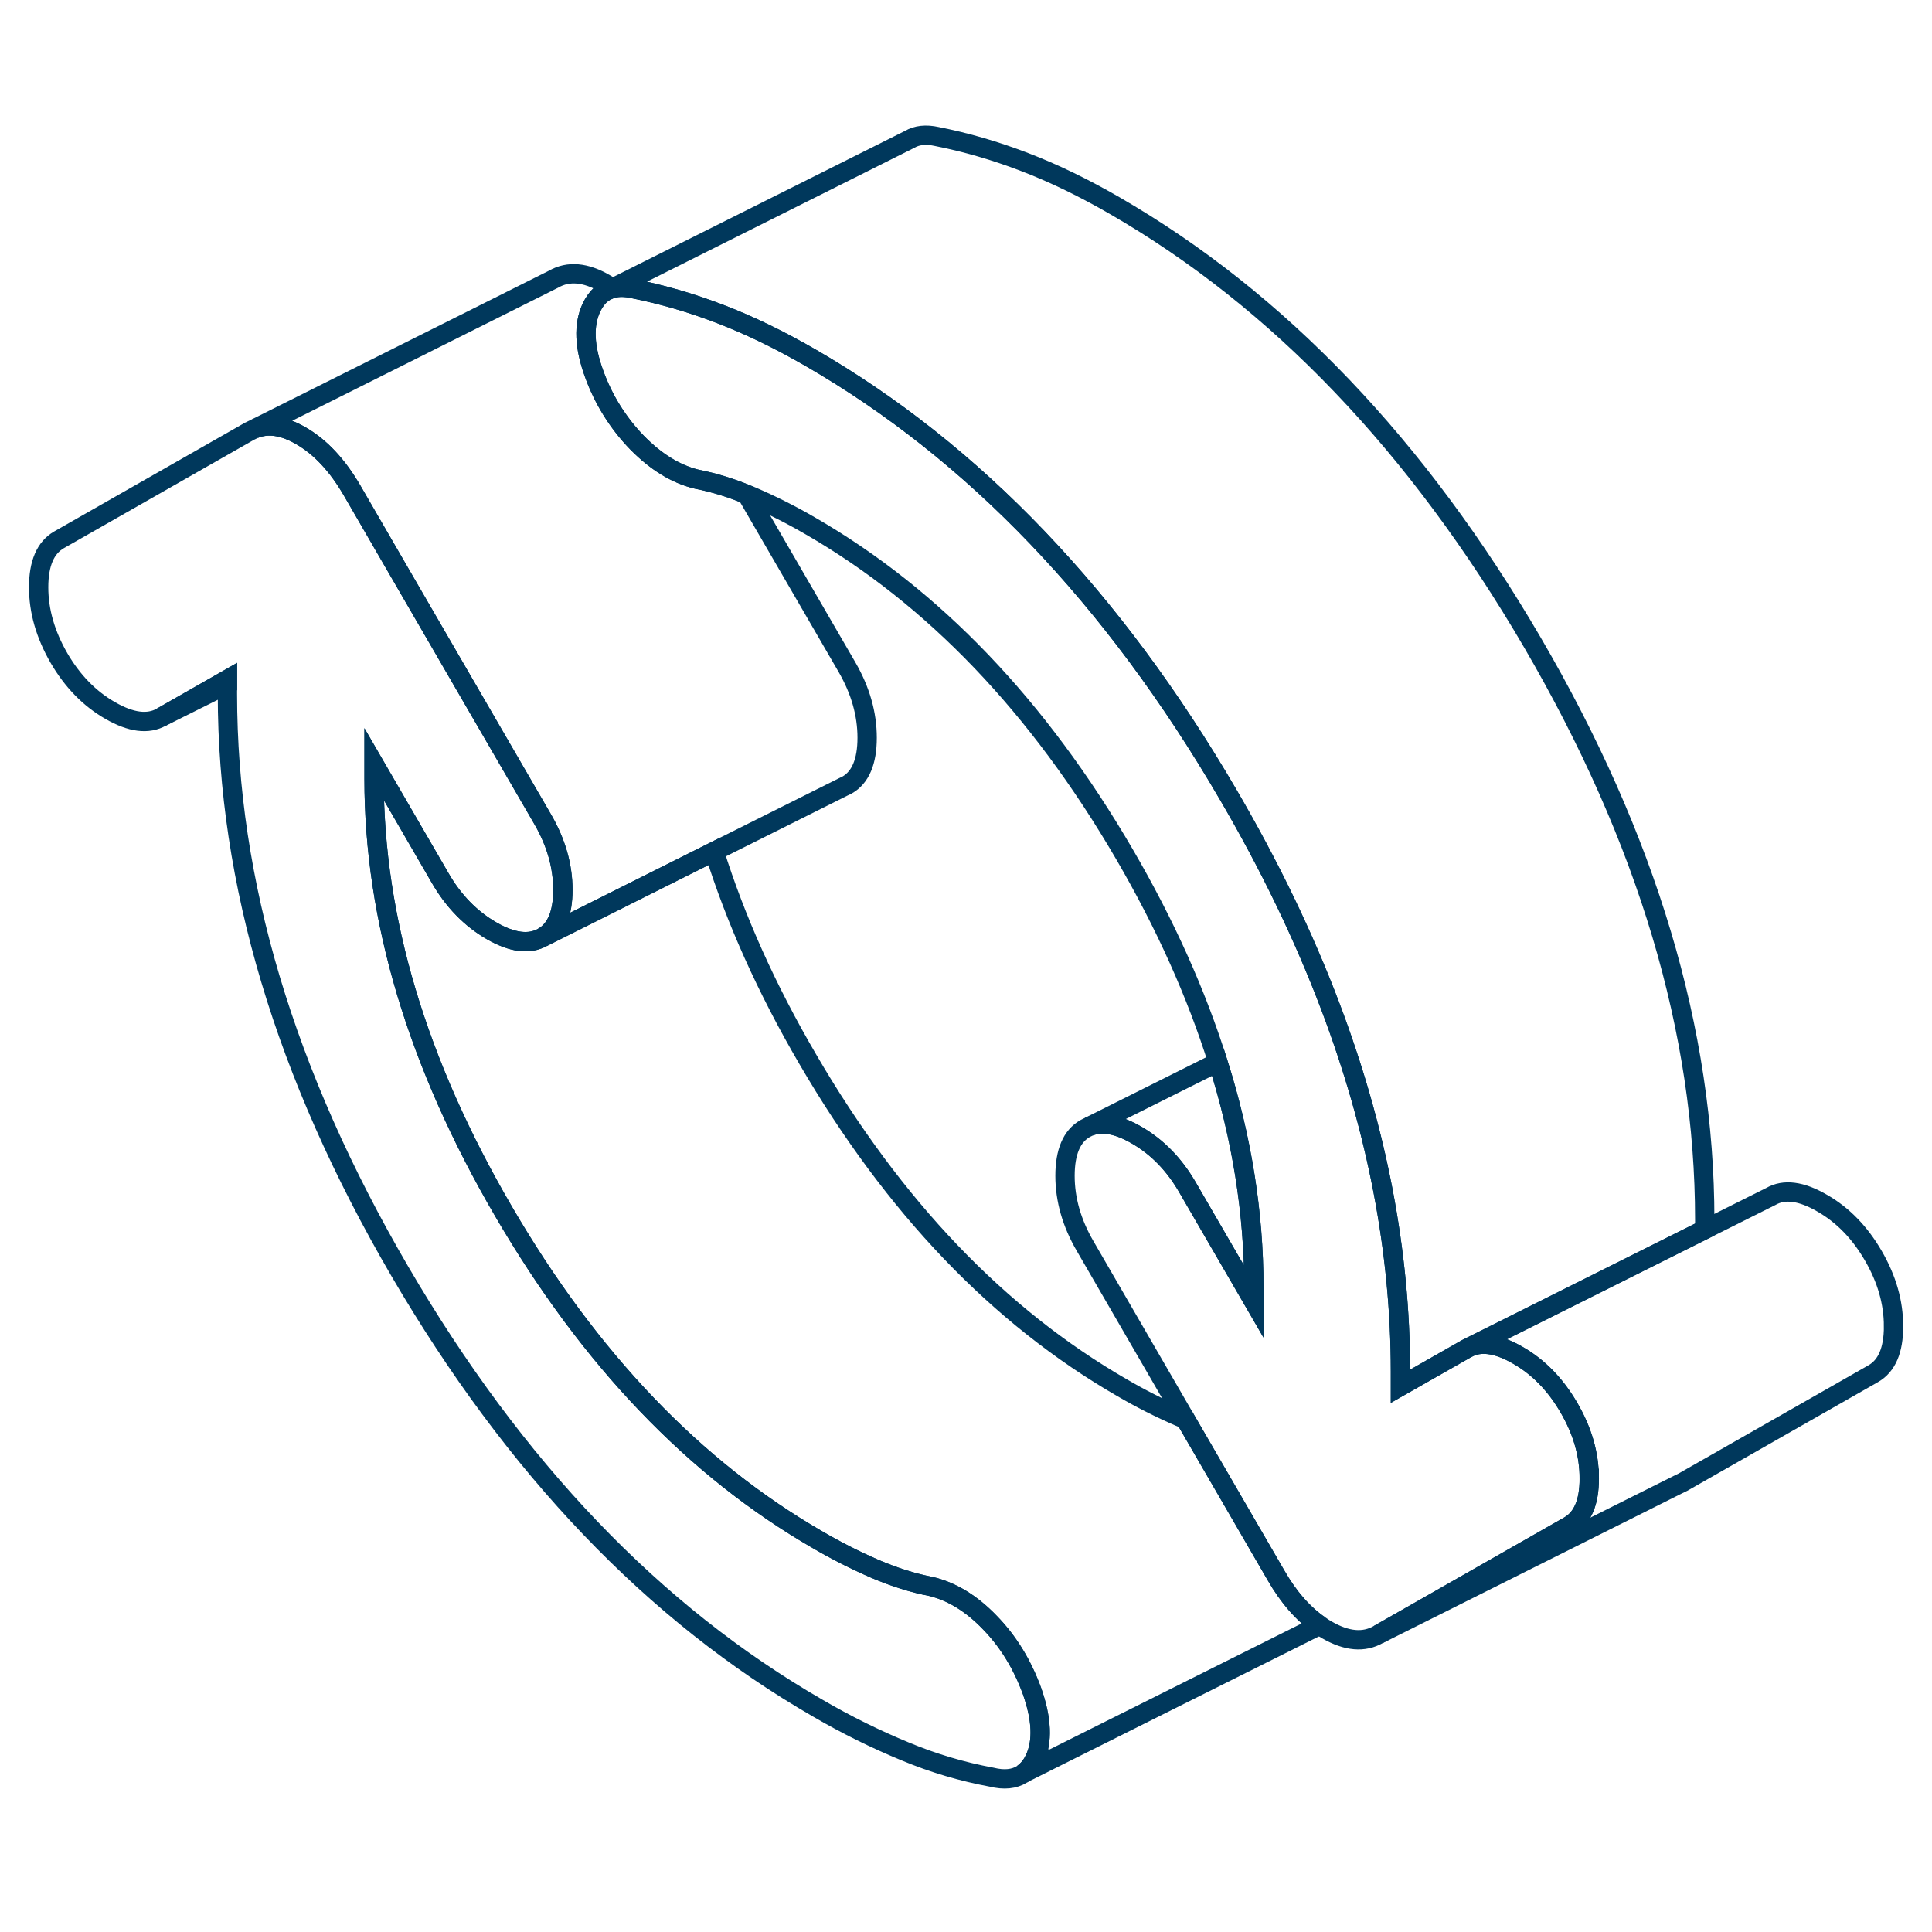
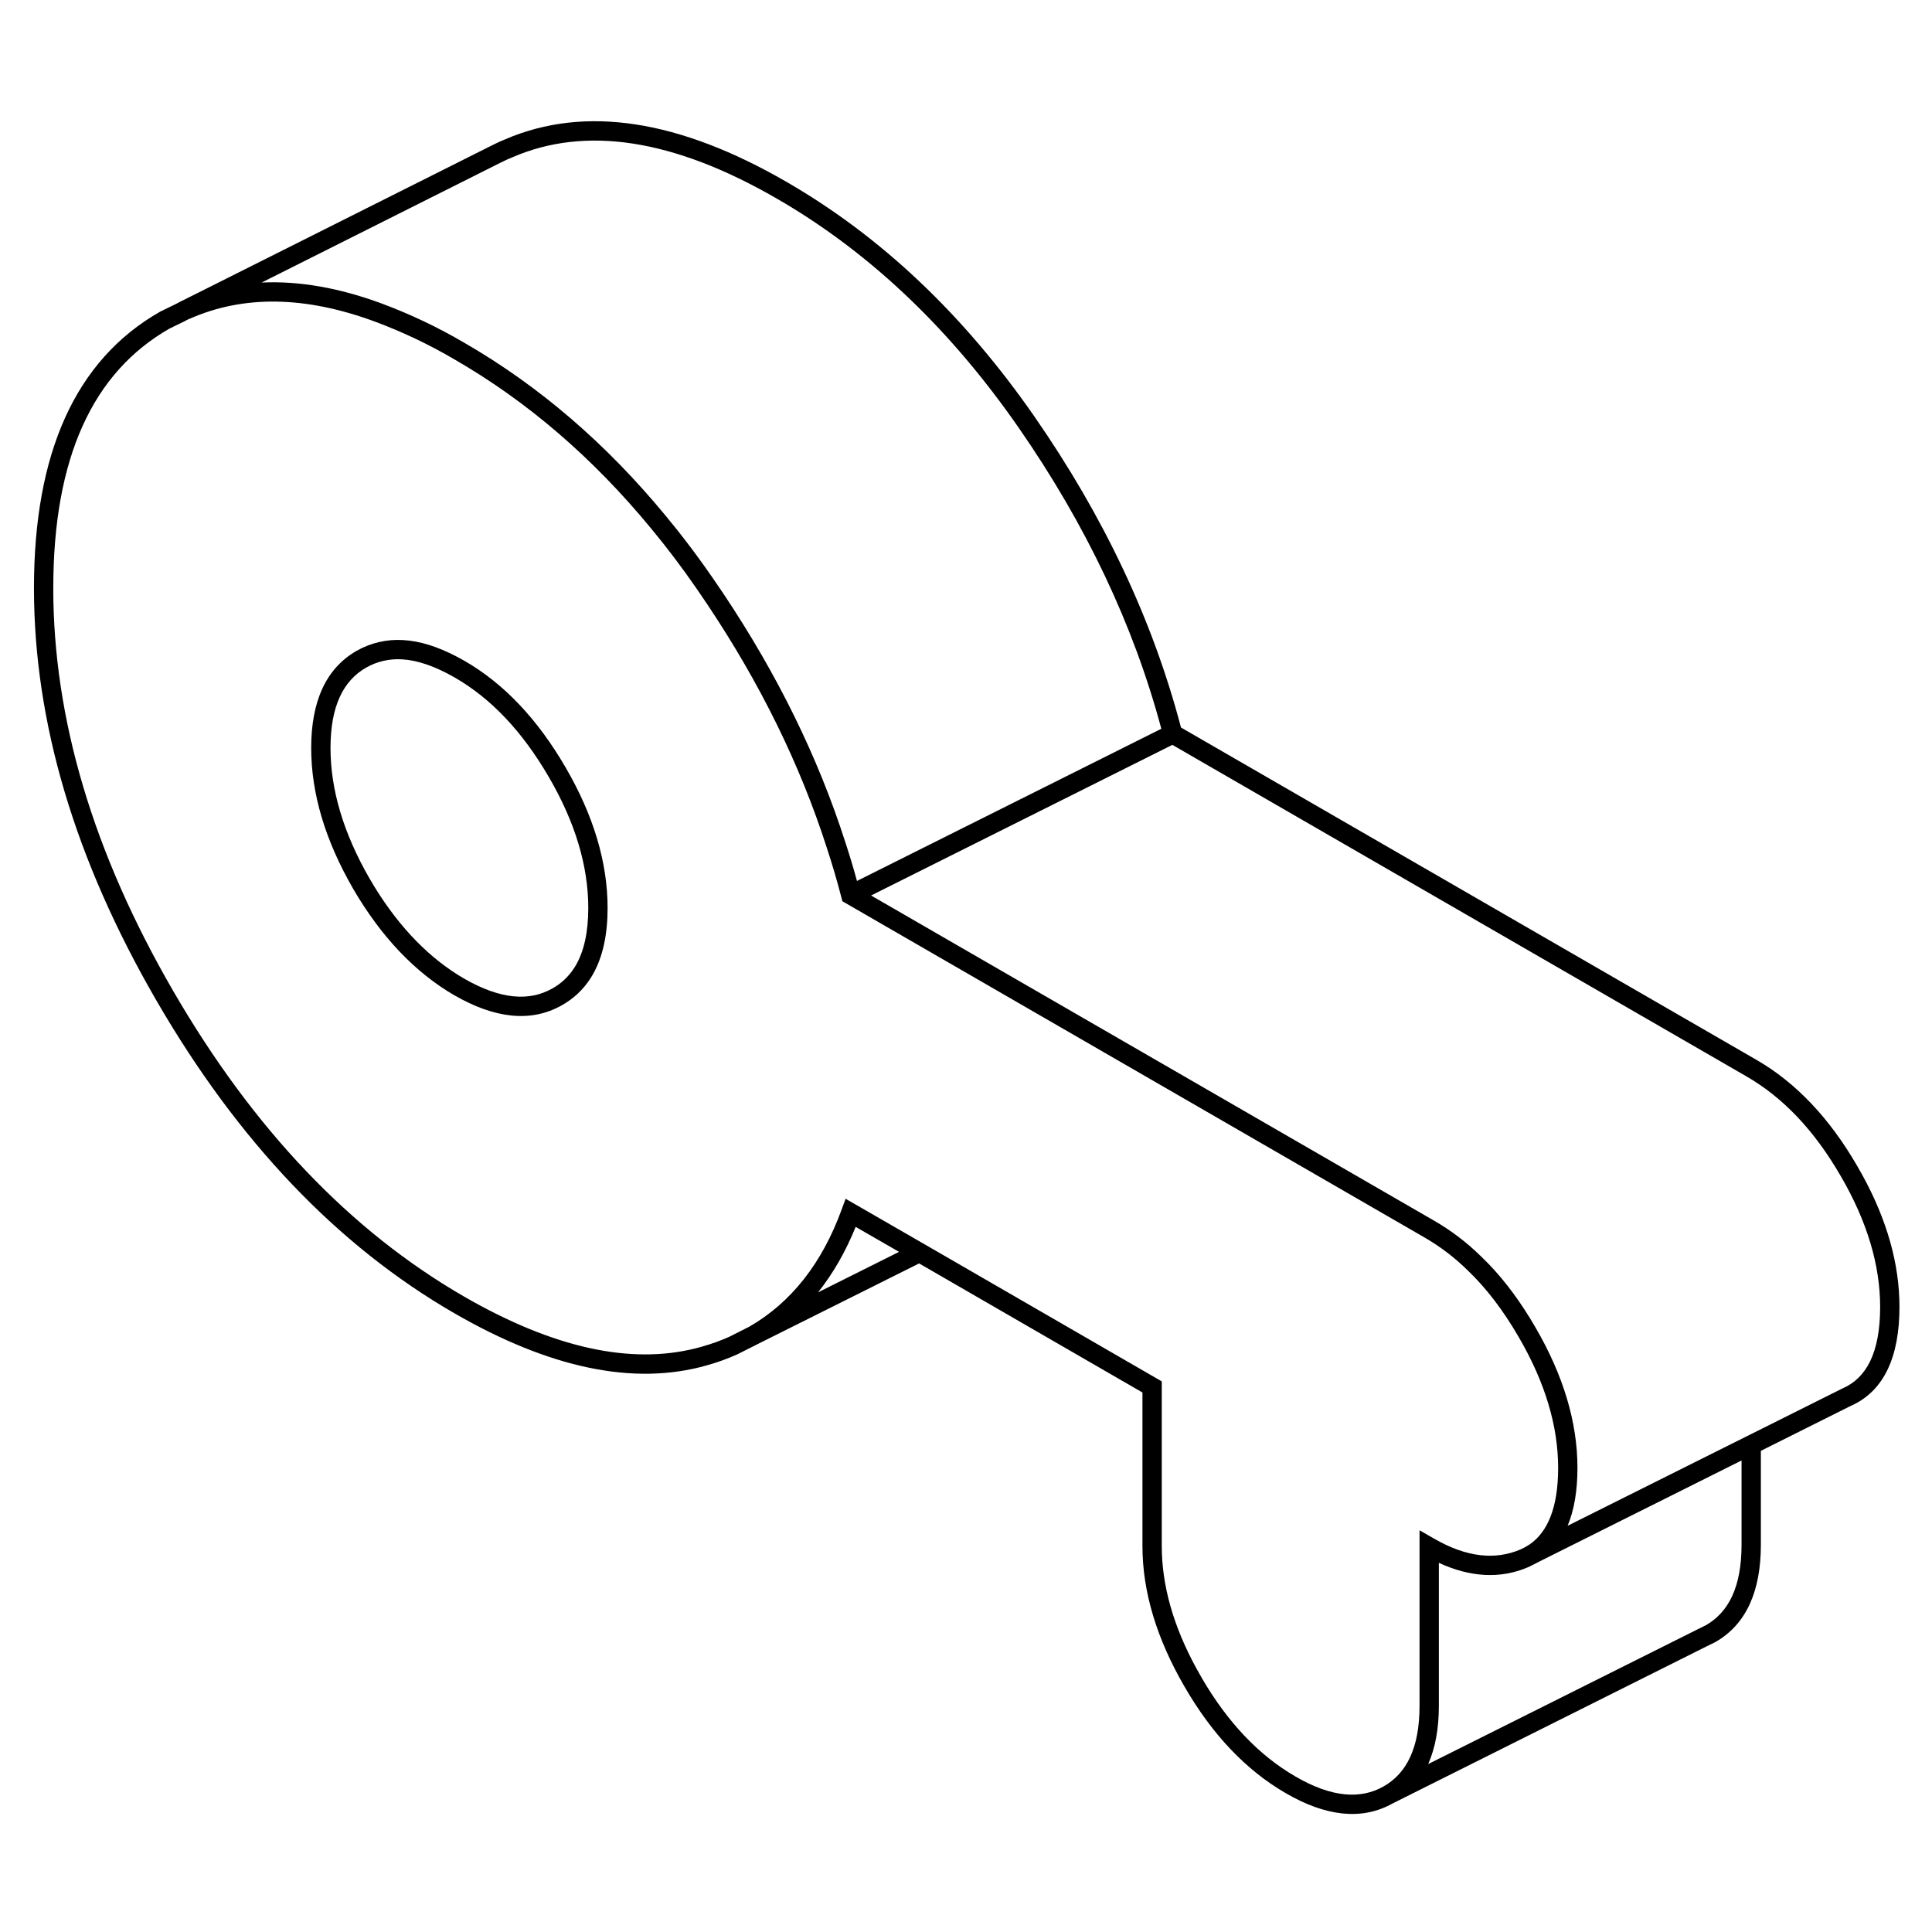
- <svg xmlns="http://www.w3.org/2000/svg" width="100" height="100" fill="none" viewBox="0 0 100 100">
-   <path stroke="#00385C" d="M11.773 35.168v.244l-3.41 1.702 3.41-1.946Z" />
-   <path stroke="#00385C" d="M53.56 91.041a1.877 1.877 0 0 1-.623.772l-.04.024c-.4.252-.928.307-1.566.15a22.074 22.074 0 0 1-4.457-1.324 36.936 36.936 0 0 1-4.551-2.252c-8.48-4.891-15.685-12.429-21.63-22.612-5.945-10.184-8.921-20.14-8.921-29.867v-.764l-3.41 1.946c-.7.394-1.582.283-2.661-.339-1.071-.614-1.96-1.528-2.654-2.725C2.354 32.845 2 31.632 2 30.395c0-1.236.354-2.047 1.047-2.45l9.866-5.623.245-.118c.7-.291 1.511-.173 2.409.347 1.016.583 1.898 1.528 2.661 2.843l3.048 5.261 6.819 11.76c.692 1.197 1.039 2.417 1.039 3.646s-.347 2.056-1.04 2.45c-.7.393-1.582.283-2.66-.34-1.072-.621-1.962-1.527-2.655-2.732l-3.417-5.892v.764c0 7.262 2.229 14.72 6.693 22.376 4.457 7.656 9.882 13.327 16.268 17.013a27.999 27.999 0 0 0 2.984 1.512c.984.417 1.945.725 2.898.906 1.07.26 2.086.882 3.031 1.866.953.977 1.677 2.166 2.181 3.544.512 1.458.56 2.623.142 3.513Zm28.7-14.515c0 1.236-.347 2.047-1.048 2.45l-9.866 5.623c-.756.433-1.638.354-2.654-.229a3.726 3.726 0 0 1-.37-.236h-.008l-.016-.016c-.85-.59-1.606-1.449-2.26-2.591l-4.677-8.065-5.189-8.955c-.7-1.198-1.047-2.418-1.047-3.647 0-1.229.346-2.056 1.047-2.45l.205-.102c.661-.268 1.48-.118 2.449.441 1.078.622 1.96 1.528 2.653 2.733l3.418 5.892v-.764c0-3.82-.614-7.695-1.859-11.633-1.11-3.537-2.716-7.12-4.826-10.743-4.457-7.656-9.882-13.327-16.268-17.013a28.091 28.091 0 0 0-2.992-1.512c-.102-.04-.197-.087-.3-.118a13.492 13.492 0 0 0-2.59-.788c-1.079-.26-2.102-.89-3.087-1.89a9.959 9.959 0 0 1-2.228-3.576c-.504-1.378-.551-2.512-.142-3.402.142-.3.315-.536.52-.71l.024-.015c.11-.087.228-.157.354-.205a.778.778 0 0 1 .213-.078h.023c.292-.08.622-.071 1 .008 1.52.299 3.032.74 4.551 1.323 1.52.582 3.071 1.339 4.654 2.252 8.472 4.891 15.677 12.429 21.622 22.613 2.15 3.678 3.913 7.332 5.284 10.947 2.425 6.396 3.637 12.705 3.637 18.919v.764l3.418-1.946.204-.102c.662-.268 1.48-.118 2.45.441 1.078.614 1.96 1.528 2.653 2.725.7 1.205 1.047 2.418 1.047 3.655Z" />
-   <path stroke="#00385C" d="M64.899 66.61v.764l-3.418-5.891c-.693-1.206-1.575-2.111-2.653-2.733-.969-.56-1.788-.71-2.45-.442l6.662-3.331c1.244 3.938 1.86 7.813 1.86 11.633Zm33.111 2.04c0 1.236-.347 2.048-1.048 2.45l-9.866 5.623-.244.118-15.504 7.758 9.866-5.624c.7-.401 1.047-1.213 1.047-2.45 0-1.236-.346-2.449-1.047-3.654-.693-1.197-1.575-2.11-2.654-2.725-.968-.559-1.787-.709-2.449-.44l2.63-1.316 9.496-4.75 3.418-1.709c.693-.401 1.582-.283 2.653.34 1.079.614 1.96 1.527 2.654 2.724.7 1.205 1.047 2.418 1.047 3.655ZM44.883 38.185c0 1.236-.347 2.055-1.04 2.45l-.212.102-6.662 3.331-5.803 2.907-3.07 1.535c.692-.393 1.039-1.213 1.039-2.45 0-1.236-.347-2.449-1.04-3.646l-6.819-11.759-3.047-5.261c-.764-1.315-1.646-2.26-2.661-2.843-.898-.52-1.709-.638-2.41-.347l15.504-7.758c.756-.433 1.646-.354 2.654.229.126.07.252.157.378.236l-.19.094a1.337 1.337 0 0 0-.354.205l-.023.016c-.205.173-.378.41-.52.709-.41.89-.362 2.024.142 3.402a9.958 9.958 0 0 0 2.228 3.576c.984 1 2.008 1.63 3.087 1.89.85.166 1.716.426 2.59.788l5.19 8.947c.692 1.197 1.039 2.418 1.039 3.647Z" />
-   <path stroke="#00385C" d="M88.237 63.113v.528L78.74 68.39l-2.63 1.315-.205.103-3.417 1.945v-.764c0-6.214-1.213-12.523-3.638-18.919-1.37-3.615-3.134-7.27-5.284-10.947-5.945-10.184-13.15-17.721-21.622-22.613-1.582-.913-3.134-1.67-4.653-2.252a27.552 27.552 0 0 0-4.551-1.323c-.378-.08-.71-.087-1-.016h-.048L47.08 7.216c.37-.22.843-.276 1.41-.15 1.52.3 3.031.74 4.55 1.324 1.52.582 3.072 1.339 4.654 2.252 8.473 4.891 15.677 12.429 21.623 22.612 5.944 10.184 8.92 20.14 8.92 29.867v-.008ZM53.558 91.041c.417-.89.37-2.055-.142-3.513-.503-1.378-1.228-2.567-2.18-3.544-.945-.984-1.961-1.606-3.032-1.866-.953-.181-1.913-.489-2.898-.906a27.981 27.981 0 0 1-2.984-1.512c-6.386-3.686-11.811-9.357-16.268-17.013-4.464-7.655-6.693-15.114-6.693-22.376v-.764l3.418 5.892c.693 1.205 1.582 2.11 2.653 2.733 1.079.622 1.96.732 2.662.338l3.07-1.535 5.804-2.907c1.11 3.537 2.716 7.12 4.834 10.743 4.457 7.656 9.882 13.327 16.268 17.013a27.99 27.99 0 0 0 2.984 1.512c.103.047.205.087.307.126l4.678 8.065c.653 1.142 1.409 2 2.26 2.591h.015l-15.378 7.687c.252-.173.465-.433.622-.772v.008Z" />
+ <svg xmlns="http://www.w3.org/2000/svg" width="100" height="100" fill="currentColor" viewBox="0 0 100 100">
+   <path d="M90.142 79.962v-4.368L79.706 80.81l-.303.156-.005.002-.267.134-.025.012c-1.452.624-3.012.525-4.631-.222v7.404c0 1.162-.18 2.173-.553 3.012l13.95-6.977.427-.211c1.183-.68 1.843-1.997 1.843-4.157Zm-45.853-16.46c-.52 1.285-1.17 2.416-1.947 3.39l4.193-2.096-2.246-1.293Zm-28.182-24.79c0-2.366.738-4.103 2.353-5.026l.002-.002a4.33 4.33 0 0 1 2.406-.554c.872.048 1.787.344 2.742.84l.413.224c2.068 1.187 3.808 3.043 5.25 5.524 1.442 2.476 2.176 4.912 2.176 7.277 0 1.374-.243 2.541-.777 3.465l-.11.181a4.162 4.162 0 0 1-1.475 1.388c-1.621.922-3.505.672-5.562-.509h-.002c-2.057-1.195-3.806-3.049-5.248-5.523v-.002c-1.434-2.483-2.168-4.91-2.168-7.283ZM40.191 10.27c-5.37-3.1-9.898-3.753-13.644-2.14l-.009.003a7.577 7.577 0 0 0-.634.29l-.006.002-12.353 6.199c1.947-.09 4.019.276 6.209 1.085a27.14 27.14 0 0 1 4.27 2.028c3.872 2.232 7.35 5.222 10.435 8.964l.62.764c.614.774 1.21 1.581 1.79 2.42l.568.833c2.791 4.174 4.9 8.458 6.314 12.866.221.67.422 1.34.606 2.014l15.753-7.877c-1.433-5.357-3.895-10.557-7.396-15.6-3.469-4.994-7.493-8.854-12.077-11.59l-.446-.26Zm57.125 57.375c0-2.152-.667-4.416-2.04-6.773l-.002-.002c-1.365-2.366-2.999-4.077-4.881-5.157l-.001-.002-29.71-17.157-15.595 7.797 29.136 16.827a12.09 12.09 0 0 1 2.421 1.838l.391.388c.9.93 1.707 2.038 2.438 3.298 1.442 2.476 2.176 4.912 2.176 7.276 0 1.159-.164 2.167-.508 2.996l14.221-7.107.013-.005c1.222-.533 1.941-1.833 1.941-4.217Zm1 0c0 2.55-.78 4.367-2.542 5.134l-4.632 2.316v4.867c0 2.364-.737 4.112-2.362 5.035l-.013.007-.014.006-.442.217-16.221 8.115h-.001c-1.608.905-3.49.662-5.531-.523-2.066-1.194-3.815-3.039-5.25-5.523-1.441-2.484-2.175-4.911-2.175-7.276v-7.945l-11.56-6.68-8.316 4.154v.001l-1.074.541-.01.005-.008.004a11.16 11.16 0 0 1-1.57.568c-3.8 1.085-8.17.136-13.07-2.69-6.066-3.502-11.206-8.906-15.424-16.182-4.218-7.278-6.343-14.396-6.343-21.36 0-6.953 2.126-11.794 6.527-14.302l.014-.007.014-.007.784-.383.248-.129 1.605-.803 14.5-7.274c.237-.123.471-.228.701-.321 4.154-1.788 9.028-.99 14.54 2.193 4.914 2.833 9.191 6.887 12.844 12.147 3.603 5.188 6.134 10.558 7.593 16.106L90.89 54.844c2.067 1.186 3.816 3.042 5.25 5.525l.262.464c1.27 2.316 1.914 4.595 1.914 6.812ZM17.107 38.712c0 2.16.667 4.415 2.033 6.782l.26.434c1.319 2.135 2.865 3.704 4.623 4.725 1.892 1.086 3.376 1.186 4.57.508l.003-.001c.462-.26.835-.612 1.125-1.06l.086-.141c.417-.722.642-1.698.642-2.964 0-2.152-.666-4.416-2.04-6.773-1.375-2.367-3-4.08-4.883-5.16-1.027-.586-1.925-.89-2.712-.934a3.331 3.331 0 0 0-1.859.425c-1.185.678-1.847 1.991-1.848 4.159Zm-14.35-8.275c0 6.753 2.06 13.7 6.209 20.857 4.148 7.157 9.174 12.42 15.058 15.818l.447.253c4.59 2.553 8.522 3.291 11.85 2.34.506-.144.982-.311 1.429-.515l1.046-.528c2.14-1.24 3.744-3.25 4.767-6.055l.205-.559 4.073 2.347L60.133 71.5v8.521c0 2.017.585 4.126 1.79 6.331l.25.443v.002c1.366 2.364 3 4.068 4.885 5.158 1.882 1.093 3.374 1.184 4.56.507 1.192-.677 1.857-1.997 1.857-4.165v-9.091l.75.432c1.695.978 3.176 1.12 4.485.557l.241-.121.234-.143c.917-.639 1.464-1.891 1.464-3.952 0-2.152-.666-4.415-2.04-6.772v-.001c-.799-1.377-1.679-2.537-2.654-3.464l-.005-.005a11.083 11.083 0 0 0-2.225-1.69L43.783 46.753l-.181-.105-.053-.202a40.915 40.915 0 0 0-.75-2.553l-.001-.004c-1.383-4.31-3.447-8.511-6.193-12.615l-.558-.82a44.026 44.026 0 0 0-2.357-3.114l-.002-.002c-3.015-3.657-6.403-6.567-10.164-8.735a26.144 26.144 0 0 0-4.113-1.955c-3.636-1.343-6.815-1.372-9.585-.153l-.021.01-.023.006-.013.004-.223.116-.01.005-.768.375c-3.957 2.262-6.01 6.67-6.01 13.426Z" />
</svg>
